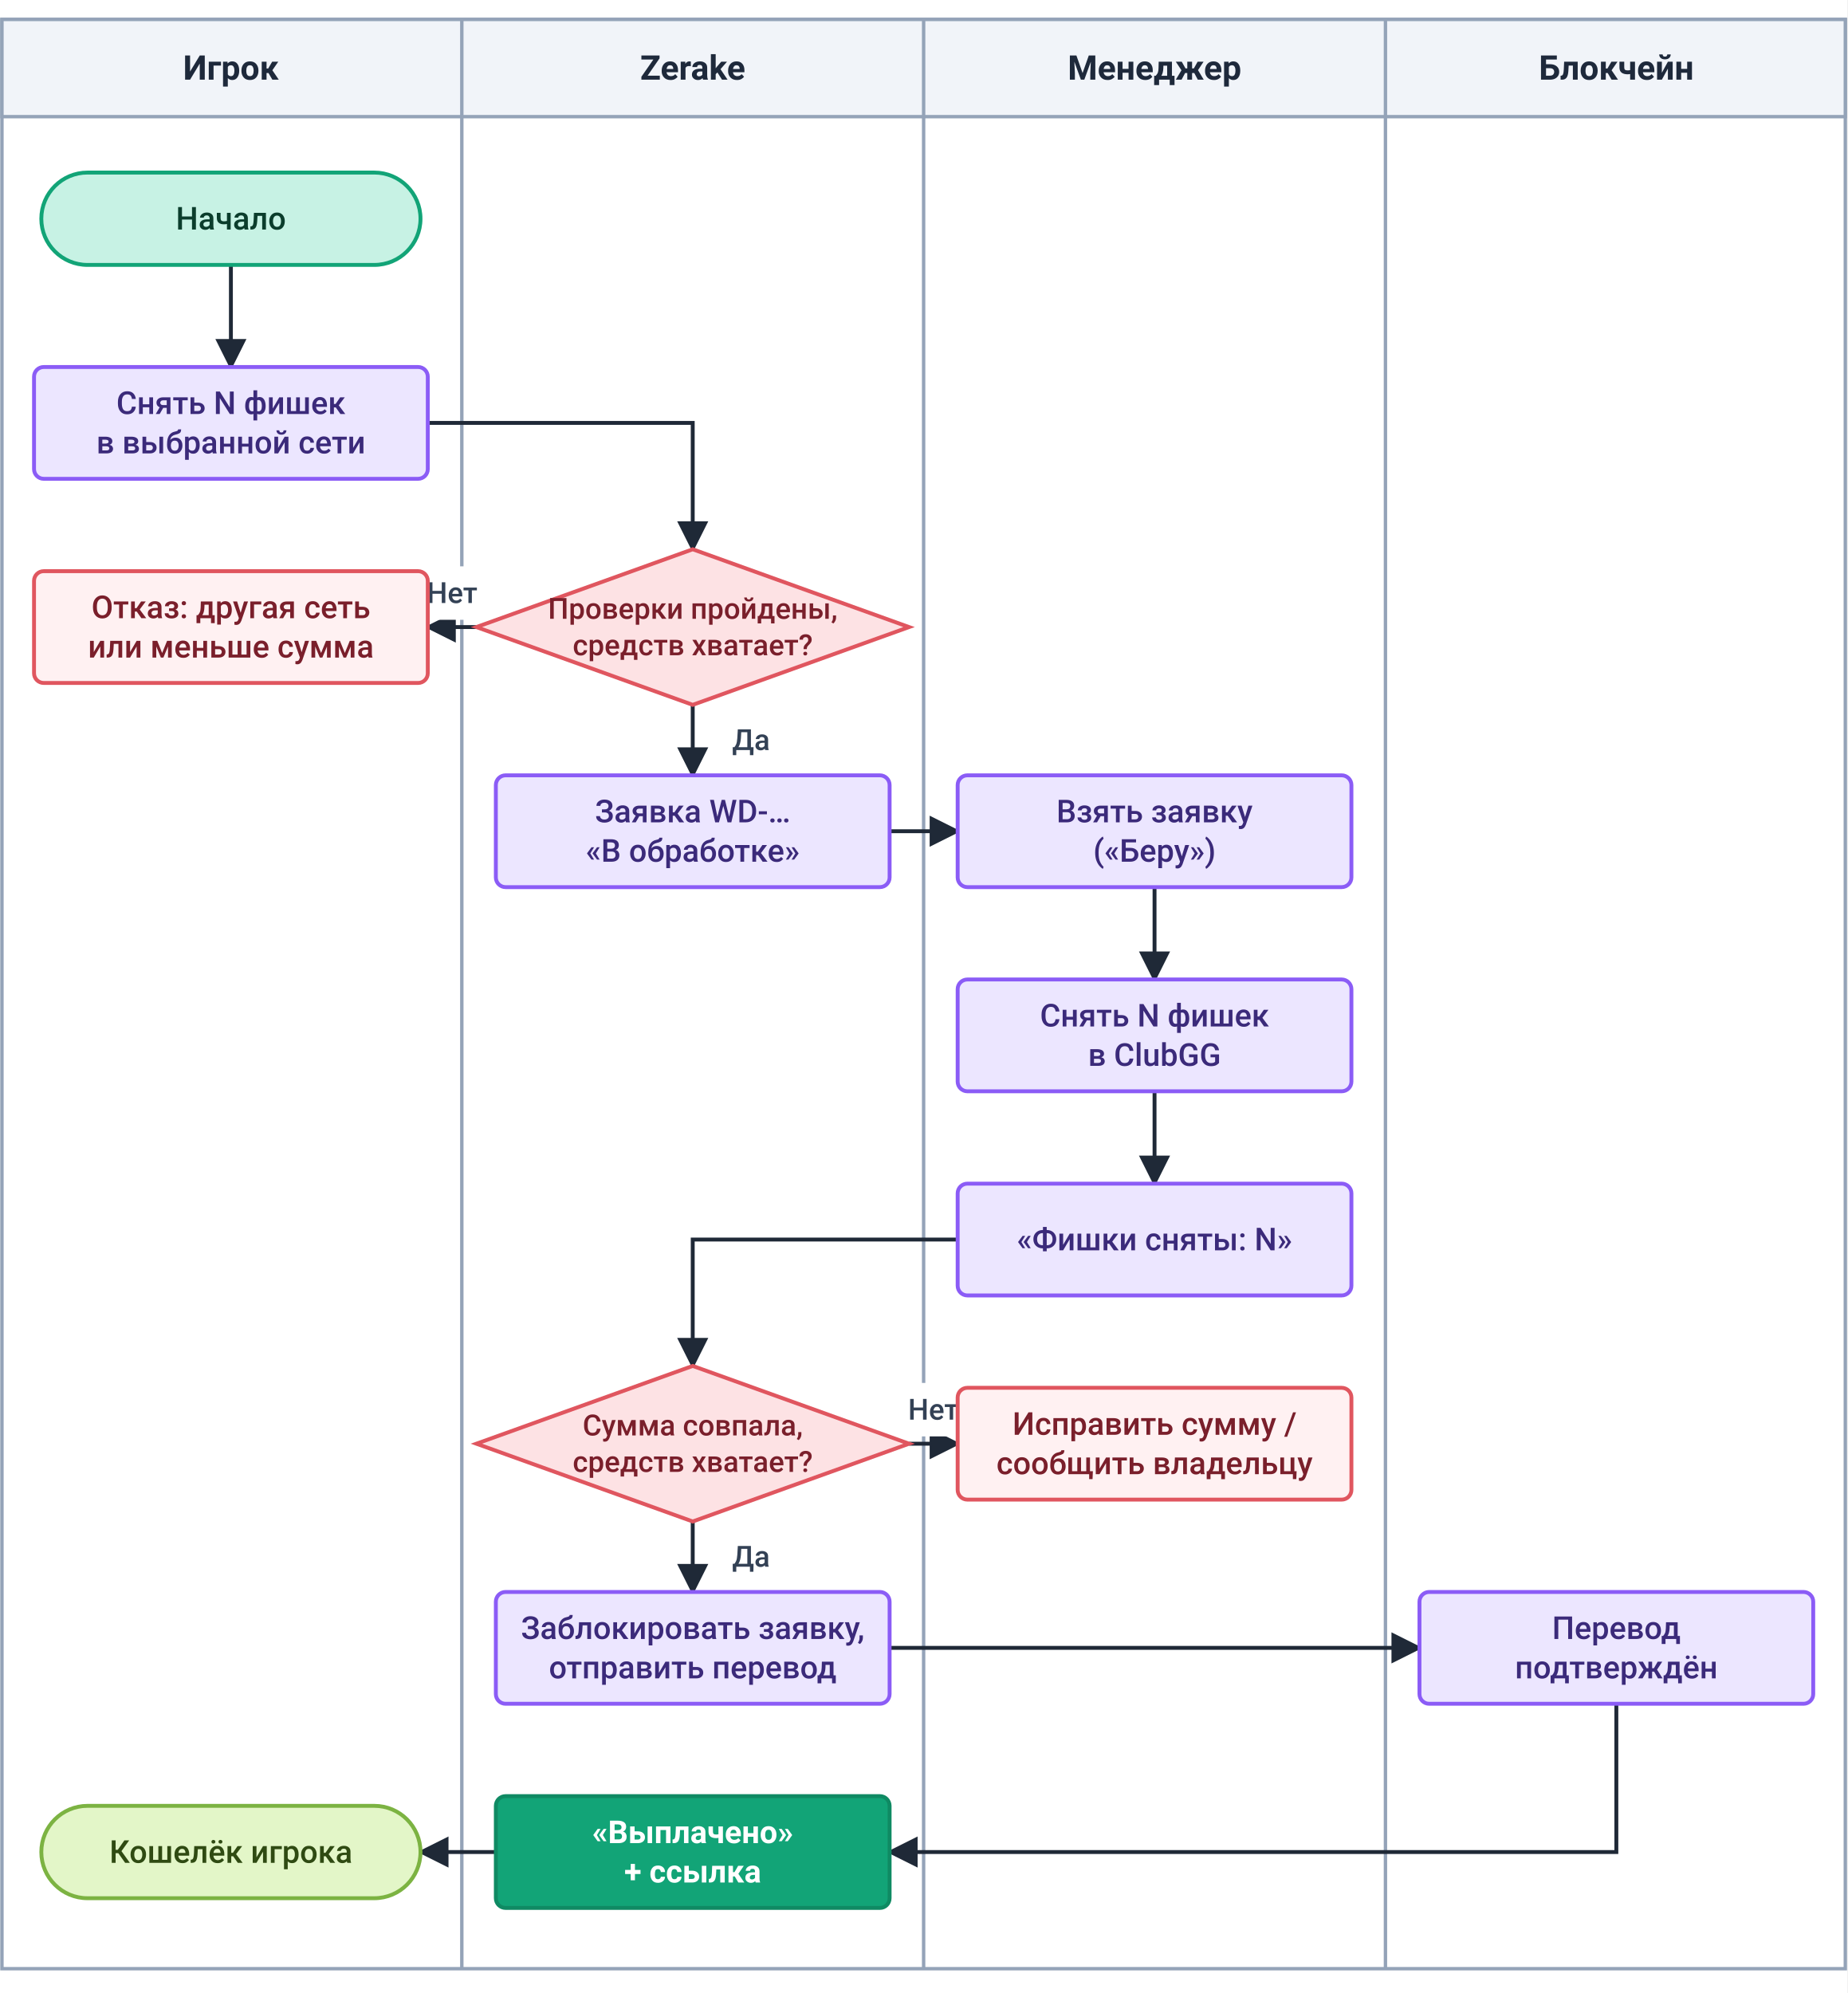
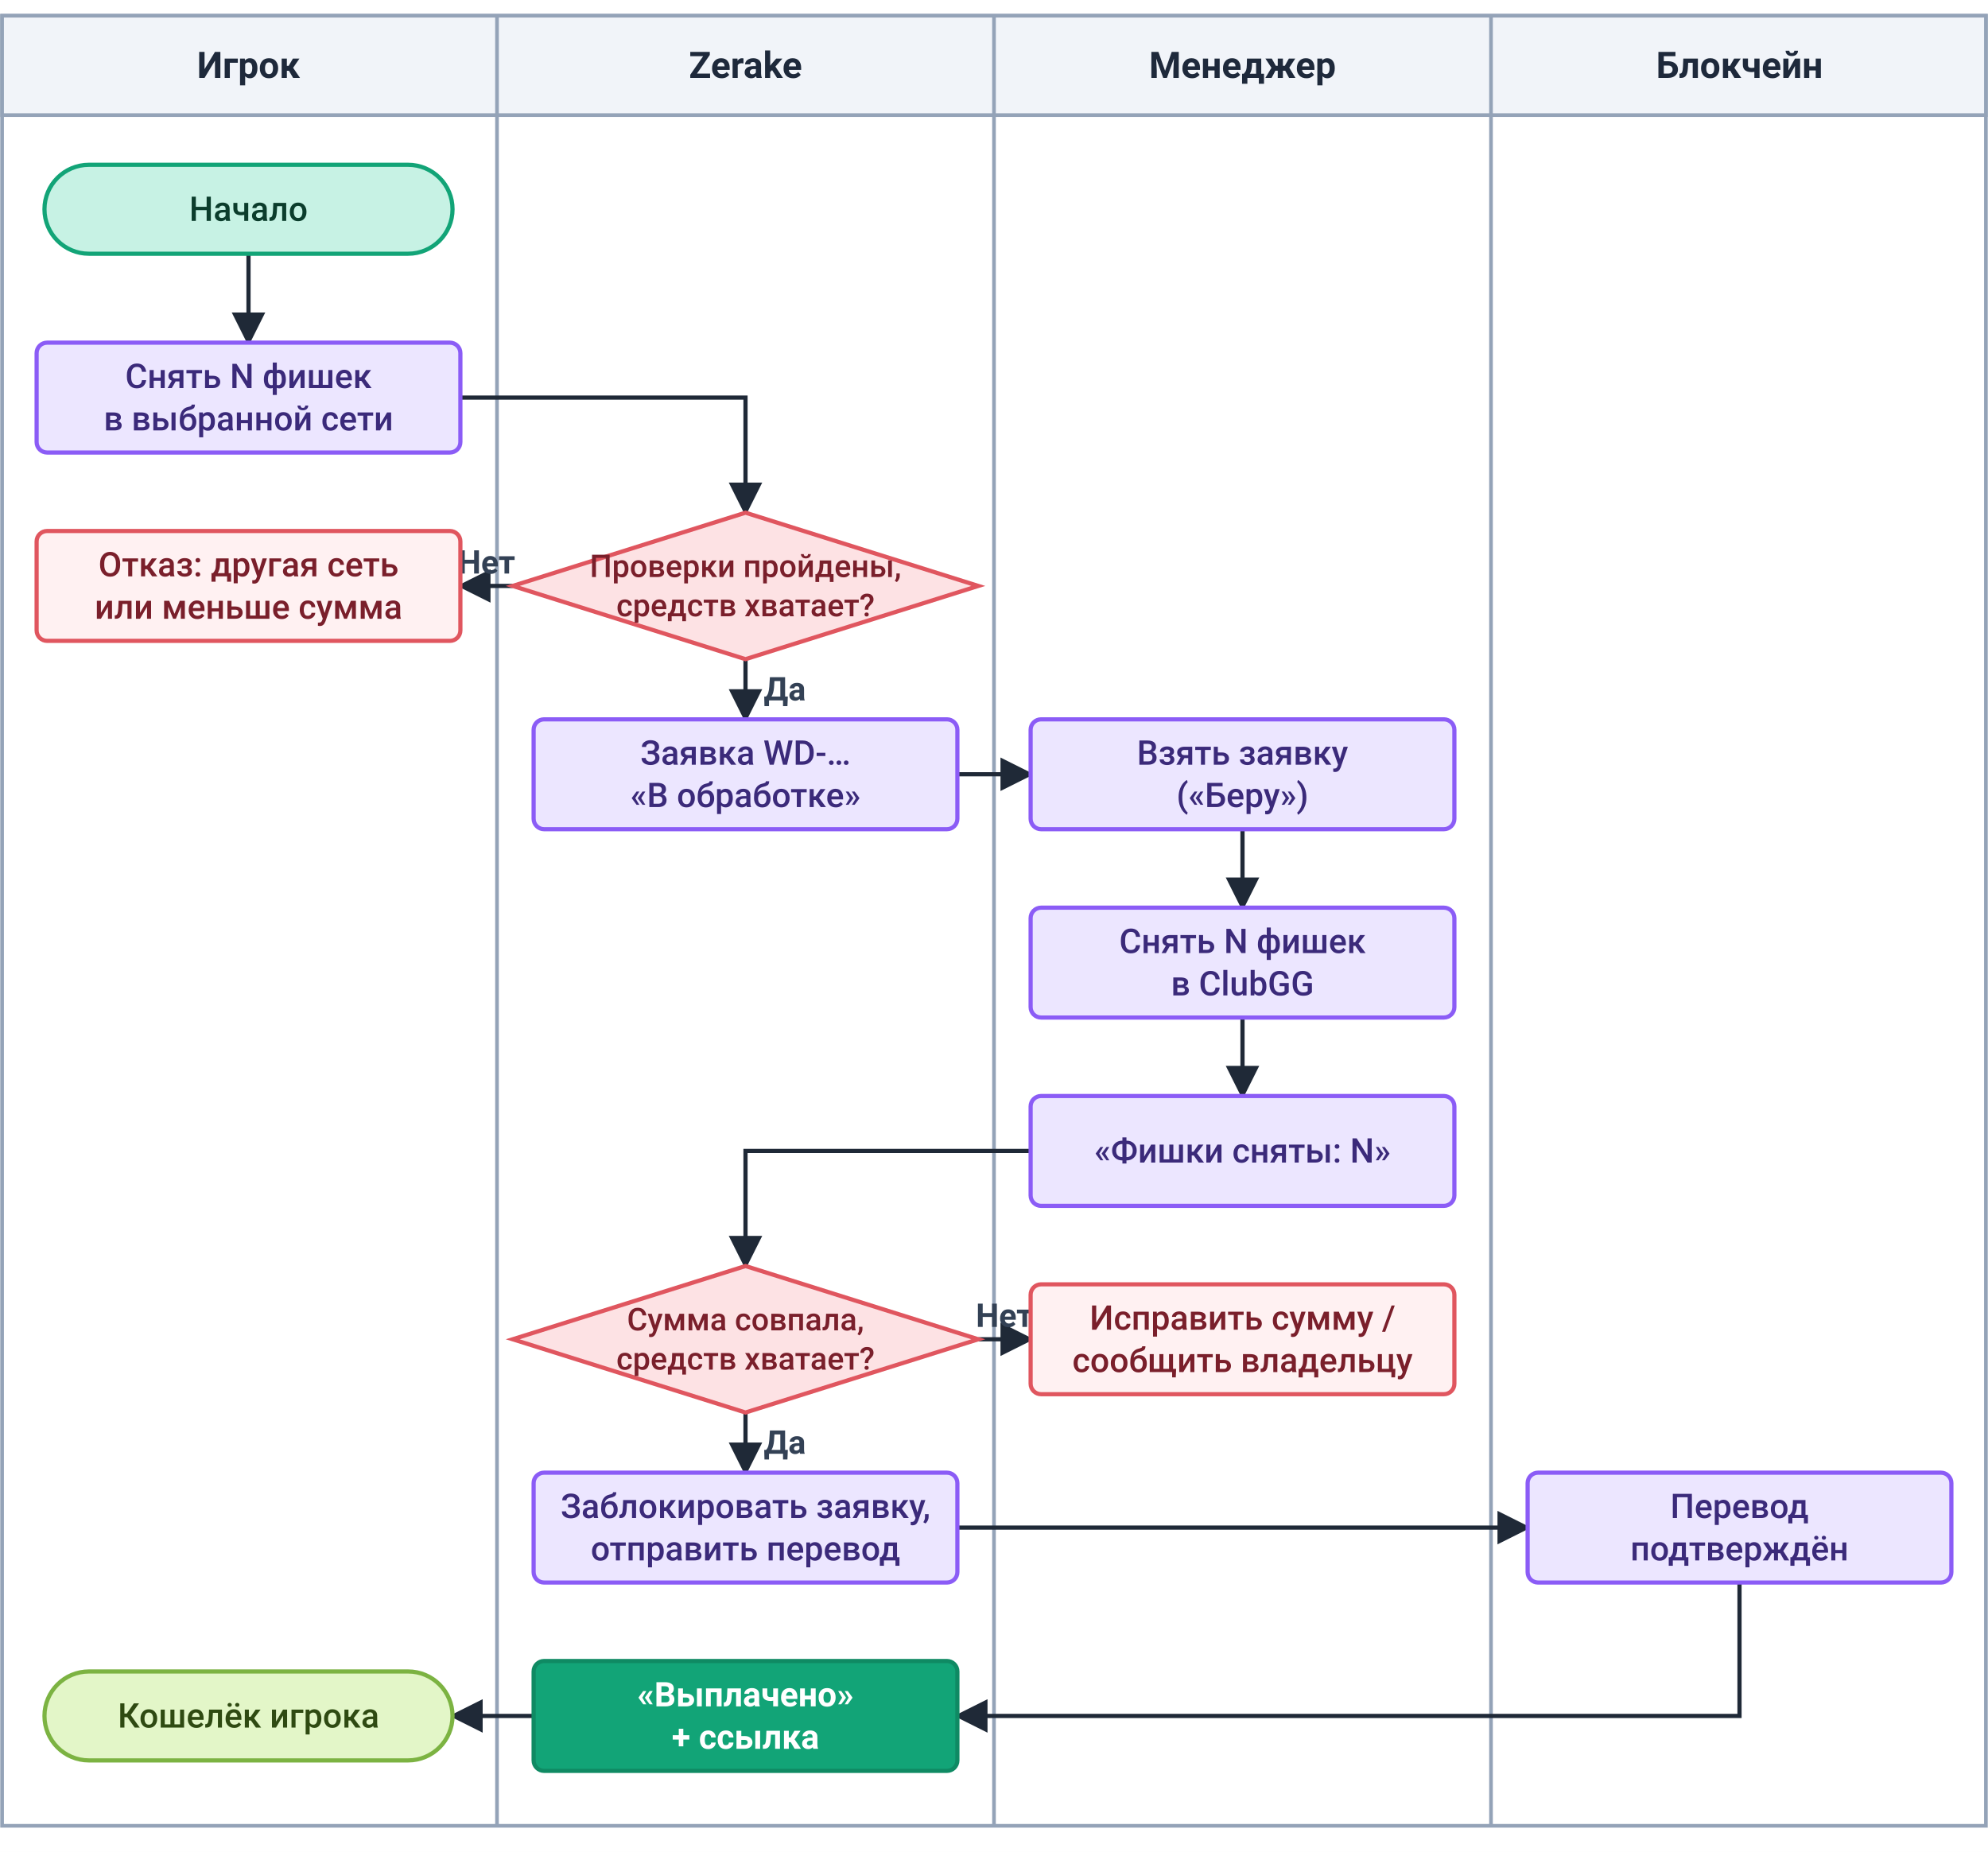
- <svg xmlns="http://www.w3.org/2000/svg" viewBox="0 0 760 820" width="760" height="820" font-family="Segoe UI, -apple-system, Roboto, Helvetica, Arial, sans-serif">
+ <svg xmlns="http://www.w3.org/2000/svg" viewBox="0 0 760 708" width="760" height="708" font-family="Segoe UI, -apple-system, Roboto, Helvetica, Arial, sans-serif">
  <defs>
    <marker id="arr" viewBox="0 0 10 10" refX="9" refY="5" markerWidth="8" markerHeight="8" orient="auto-start-reverse">
      <path d="M0,0 L10,5 L0,10 z" fill="#1f2937" />
    </marker>
  </defs>
-   <rect width="760" height="820" fill="#ffffff" />
-   <rect x="0.8" y="8" width="758.4" height="802" fill="#ffffff" stroke="#94a3b8" stroke-width="1.4" />
-   <rect x="0.8" y="8" width="758.4" height="40" fill="#f1f4f9" stroke="#94a3b8" stroke-width="1.4" />
-   <text x="95.0" y="28.0" text-anchor="middle" dominant-baseline="central" font-size="14" font-weight="600" fill="#1e293b">Игрок</text>
-   <line x1="190" y1="8" x2="190" y2="810" stroke="#94a3b8" stroke-width="1.4" />
-   <text x="285.0" y="28.0" text-anchor="middle" dominant-baseline="central" font-size="14" font-weight="600" fill="#1e293b">Zerake</text>
-   <line x1="380" y1="8" x2="380" y2="810" stroke="#94a3b8" stroke-width="1.4" />
-   <text x="475.0" y="28.0" text-anchor="middle" dominant-baseline="central" font-size="14" font-weight="600" fill="#1e293b">Менеджер</text>
-   <line x1="570" y1="8" x2="570" y2="810" stroke="#94a3b8" stroke-width="1.4" />
-   <text x="665.0" y="28.0" text-anchor="middle" dominant-baseline="central" font-size="14" font-weight="600" fill="#1e293b">Блокчейн</text>
-   <path d="M95.0,109.0 L95.0,151.0" fill="none" stroke="#1f2937" stroke-width="1.6" marker-end="url(#arr)" />
-   <path d="M176.0,174.0 L285.0,174.0 L285.0,226.0" fill="none" stroke="#1f2937" stroke-width="1.6" marker-end="url(#arr)" />
-   <path d="M196.0,258.0 L176.0,258.0" fill="none" stroke="#1f2937" stroke-width="1.6" marker-end="url(#arr)" />
-   <rect x="165.5" y="233.0" width="41" height="22" rx="4" fill="#ffffff" />
-   <text x="186.0" y="244.0" text-anchor="middle" dominant-baseline="central" font-size="12" font-weight="500" fill="#334155">Нет</text>
-   <path d="M285.0,290.0 L285.0,319.0" fill="none" stroke="#1f2937" stroke-width="1.6" marker-end="url(#arr)" />
-   <rect x="293.0" y="293.5" width="32" height="22" rx="4" fill="#ffffff" />
-   <text x="309.0" y="304.5" text-anchor="middle" dominant-baseline="central" font-size="12" font-weight="500" fill="#334155">Да</text>
-   <path d="M366.0,342.0 L394.0,342.0" fill="none" stroke="#1f2937" stroke-width="1.6" marker-end="url(#arr)" />
-   <path d="M475.0,365.0 L475.0,403.0" fill="none" stroke="#1f2937" stroke-width="1.6" marker-end="url(#arr)" />
-   <path d="M475.0,449.0 L475.0,487.0" fill="none" stroke="#1f2937" stroke-width="1.6" marker-end="url(#arr)" />
-   <path d="M394.0,510.0 L285.0,510.0 L285.0,562.0" fill="none" stroke="#1f2937" stroke-width="1.6" marker-end="url(#arr)" />
-   <path d="M374.0,594.0 L394.0,594.0" fill="none" stroke="#1f2937" stroke-width="1.6" marker-end="url(#arr)" />
-   <rect x="363.5" y="569.0" width="41" height="22" rx="4" fill="#ffffff" />
-   <text x="384.0" y="580.0" text-anchor="middle" dominant-baseline="central" font-size="12" font-weight="500" fill="#334155">Нет</text>
-   <path d="M285.0,626.0 L285.0,655.0" fill="none" stroke="#1f2937" stroke-width="1.6" marker-end="url(#arr)" />
-   <rect x="293.0" y="629.5" width="32" height="22" rx="4" fill="#ffffff" />
-   <text x="309.0" y="640.5" text-anchor="middle" dominant-baseline="central" font-size="12" font-weight="500" fill="#334155">Да</text>
-   <path d="M366.0,678.0 L584.0,678.0" fill="none" stroke="#1f2937" stroke-width="1.6" marker-end="url(#arr)" />
-   <path d="M665.0,701.0 L665.0,762.0 L366.0,762.0" fill="none" stroke="#1f2937" stroke-width="1.6" marker-end="url(#arr)" />
-   <path d="M204.0,762.0 L173.0,762.0" fill="none" stroke="#1f2937" stroke-width="1.6" marker-end="url(#arr)" />
-   <rect x="17.0" y="71.0" width="156" height="38" rx="19.0" fill="#c7f2e4" stroke="#12a477" stroke-width="1.6" />
-   <text x="95.0" y="90.0" text-anchor="middle" dominant-baseline="central" font-size="13" font-weight="500" fill="#0b3d2c">Начало</text>
-   <rect x="14.0" y="151.0" width="162" height="46" rx="4" fill="#ece6ff" stroke="#8b5cf6" stroke-width="1.6" />
-   <text x="95.0" y="165.9" text-anchor="middle" dominant-baseline="central" font-size="13" font-weight="500" fill="#3b2a7a">Снять N фишек</text>
-   <text x="95.0" y="182.1" text-anchor="middle" dominant-baseline="central" font-size="13" font-weight="500" fill="#3b2a7a">в выбранной сети</text>
-   <polygon points="285.0,226.0 374.0,258.0 285.0,290.0 196.0,258.0" fill="#fde2e4" stroke="#e0565f" stroke-width="1.6" />
-   <text x="285.0" y="250.5" text-anchor="middle" dominant-baseline="central" font-size="12" font-weight="500" fill="#7a1f2b">Проверки пройдены,</text>
-   <text x="285.0" y="265.5" text-anchor="middle" dominant-baseline="central" font-size="12" font-weight="500" fill="#7a1f2b">средств хватает?</text>
-   <rect x="14.0" y="235.0" width="162" height="46" rx="4" fill="#fff1f2" stroke="#e0565f" stroke-width="1.6" />
-   <text x="95.0" y="249.9" text-anchor="middle" dominant-baseline="central" font-size="13" font-weight="500" fill="#7a1f2b">Отказ: другая сеть</text>
-   <text x="95.0" y="266.1" text-anchor="middle" dominant-baseline="central" font-size="13" font-weight="500" fill="#7a1f2b">или меньше сумма</text>
-   <rect x="204.0" y="319.0" width="162" height="46" rx="4" fill="#ece6ff" stroke="#8b5cf6" stroke-width="1.6" />
-   <text x="285.0" y="333.9" text-anchor="middle" dominant-baseline="central" font-size="13" font-weight="500" fill="#3b2a7a">Заявка WD-…</text>
-   <text x="285.0" y="350.1" text-anchor="middle" dominant-baseline="central" font-size="13" font-weight="500" fill="#3b2a7a">«В обработке»</text>
-   <rect x="394.0" y="319.0" width="162" height="46" rx="4" fill="#ece6ff" stroke="#8b5cf6" stroke-width="1.6" />
-   <text x="475.0" y="333.9" text-anchor="middle" dominant-baseline="central" font-size="13" font-weight="500" fill="#3b2a7a">Взять заявку</text>
-   <text x="475.0" y="350.1" text-anchor="middle" dominant-baseline="central" font-size="13" font-weight="500" fill="#3b2a7a">(«Беру»)</text>
-   <rect x="394.0" y="403.0" width="162" height="46" rx="4" fill="#ece6ff" stroke="#8b5cf6" stroke-width="1.6" />
-   <text x="475.0" y="417.9" text-anchor="middle" dominant-baseline="central" font-size="13" font-weight="500" fill="#3b2a7a">Снять N фишек</text>
-   <text x="475.0" y="434.1" text-anchor="middle" dominant-baseline="central" font-size="13" font-weight="500" fill="#3b2a7a">в ClubGG</text>
-   <rect x="394.0" y="487.0" width="162" height="46" rx="4" fill="#ece6ff" stroke="#8b5cf6" stroke-width="1.6" />
-   <text x="475.0" y="510.0" text-anchor="middle" dominant-baseline="central" font-size="13" font-weight="500" fill="#3b2a7a">«Фишки сняты: N»</text>
-   <polygon points="285.0,562.0 374.0,594.0 285.0,626.0 196.0,594.0" fill="#fde2e4" stroke="#e0565f" stroke-width="1.6" />
-   <text x="285.0" y="586.5" text-anchor="middle" dominant-baseline="central" font-size="12" font-weight="500" fill="#7a1f2b">Сумма совпала,</text>
-   <text x="285.0" y="601.5" text-anchor="middle" dominant-baseline="central" font-size="12" font-weight="500" fill="#7a1f2b">средств хватает?</text>
-   <rect x="394.0" y="571.0" width="162" height="46" rx="4" fill="#fff1f2" stroke="#e0565f" stroke-width="1.6" />
-   <text x="475.0" y="585.9" text-anchor="middle" dominant-baseline="central" font-size="13" font-weight="500" fill="#7a1f2b">Исправить сумму /</text>
-   <text x="475.0" y="602.1" text-anchor="middle" dominant-baseline="central" font-size="13" font-weight="500" fill="#7a1f2b">сообщить владельцу</text>
-   <rect x="204.0" y="655.0" width="162" height="46" rx="4" fill="#ece6ff" stroke="#8b5cf6" stroke-width="1.6" />
-   <text x="285.0" y="669.9" text-anchor="middle" dominant-baseline="central" font-size="13" font-weight="500" fill="#3b2a7a">Заблокировать заявку,</text>
-   <text x="285.0" y="686.1" text-anchor="middle" dominant-baseline="central" font-size="13" font-weight="500" fill="#3b2a7a">отправить перевод</text>
-   <rect x="584.0" y="655.0" width="162" height="46" rx="4" fill="#ece6ff" stroke="#8b5cf6" stroke-width="1.6" />
-   <text x="665.0" y="669.9" text-anchor="middle" dominant-baseline="central" font-size="13" font-weight="500" fill="#3b2a7a">Перевод</text>
-   <text x="665.0" y="686.1" text-anchor="middle" dominant-baseline="central" font-size="13" font-weight="500" fill="#3b2a7a">подтверждён</text>
-   <rect x="204.0" y="739.0" width="162" height="46" rx="4" fill="#12a477" stroke="#0f8a63" stroke-width="1.6" />
-   <text x="285.0" y="753.9" text-anchor="middle" dominant-baseline="central" font-size="13" font-weight="600" fill="#ffffff">«Выплачено»</text>
-   <text x="285.0" y="770.1" text-anchor="middle" dominant-baseline="central" font-size="13" font-weight="600" fill="#ffffff">+ ссылка</text>
-   <rect x="17.0" y="743.0" width="156" height="38" rx="19.0" fill="#e3f6c8" stroke="#7cb342" stroke-width="1.6" />
-   <text x="95.0" y="762.0" text-anchor="middle" dominant-baseline="central" font-size="13" font-weight="500" fill="#2f4a12">Кошелёк игрока</text>
+   <rect width="760" height="708" fill="#ffffff" />
+   <rect x="0.8" y="6" width="758.4" height="692" fill="#ffffff" stroke="#94a3b8" stroke-width="1.4" />
+   <rect x="0.8" y="6" width="758.4" height="38" fill="#f1f4f9" stroke="#94a3b8" stroke-width="1.4" />
+   <text x="95.0" y="25.0" text-anchor="middle" dominant-baseline="central" font-size="14" font-weight="600" fill="#1e293b">Игрок</text>
+   <line x1="190" y1="6" x2="190" y2="698" stroke="#94a3b8" stroke-width="1.4" />
+   <text x="285.0" y="25.0" text-anchor="middle" dominant-baseline="central" font-size="14" font-weight="600" fill="#1e293b">Zerake</text>
+   <line x1="380" y1="6" x2="380" y2="698" stroke="#94a3b8" stroke-width="1.4" />
+   <text x="475.0" y="25.0" text-anchor="middle" dominant-baseline="central" font-size="14" font-weight="600" fill="#1e293b">Менеджер</text>
+   <line x1="570" y1="6" x2="570" y2="698" stroke="#94a3b8" stroke-width="1.4" />
+   <text x="665.0" y="25.0" text-anchor="middle" dominant-baseline="central" font-size="14" font-weight="600" fill="#1e293b">Блокчейн</text>
+   <path d="M95.0,97.0 L95.0,131.0" fill="none" stroke="#1f2937" stroke-width="1.6" marker-end="url(#arr)" />
+   <path d="M176.0,152.0 L285.0,152.0 L285.0,196.0" fill="none" stroke="#1f2937" stroke-width="1.6" marker-end="url(#arr)" />
+   <path d="M196.0,224.0 L176.0,224.0" fill="none" stroke="#1f2937" stroke-width="1.6" marker-end="url(#arr)" />
+   <text x="186.0" y="215.0" text-anchor="middle" dominant-baseline="central" font-size="12.5" font-weight="600" fill="#334155">Нет</text>
+   <path d="M285.0,252.0 L285.0,275.0" fill="none" stroke="#1f2937" stroke-width="1.6" marker-end="url(#arr)" />
+   <text x="292.0" y="263.5" text-anchor="start" dominant-baseline="central" font-size="12.5" font-weight="600" fill="#334155">Да</text>
+   <path d="M366.0,296.0 L394.0,296.0" fill="none" stroke="#1f2937" stroke-width="1.6" marker-end="url(#arr)" />
+   <path d="M475.0,317.0 L475.0,347.0" fill="none" stroke="#1f2937" stroke-width="1.6" marker-end="url(#arr)" />
+   <path d="M475.0,389.0 L475.0,419.0" fill="none" stroke="#1f2937" stroke-width="1.6" marker-end="url(#arr)" />
+   <path d="M394.0,440.0 L285.0,440.0 L285.0,484.0" fill="none" stroke="#1f2937" stroke-width="1.6" marker-end="url(#arr)" />
+   <path d="M374.0,512.0 L394.0,512.0" fill="none" stroke="#1f2937" stroke-width="1.6" marker-end="url(#arr)" />
+   <text x="384.0" y="503.0" text-anchor="middle" dominant-baseline="central" font-size="12.5" font-weight="600" fill="#334155">Нет</text>
+   <path d="M285.0,540.0 L285.0,563.0" fill="none" stroke="#1f2937" stroke-width="1.6" marker-end="url(#arr)" />
+   <text x="292.0" y="551.5" text-anchor="start" dominant-baseline="central" font-size="12.5" font-weight="600" fill="#334155">Да</text>
+   <path d="M366.0,584.0 L584.0,584.0" fill="none" stroke="#1f2937" stroke-width="1.6" marker-end="url(#arr)" />
+   <path d="M665.0,605.0 L665.0,656.0 L366.0,656.0" fill="none" stroke="#1f2937" stroke-width="1.6" marker-end="url(#arr)" />
+   <path d="M204.0,656.0 L173.0,656.0" fill="none" stroke="#1f2937" stroke-width="1.6" marker-end="url(#arr)" />
+   <rect x="17.0" y="63.0" width="156" height="34" rx="17.0" fill="#c7f2e4" stroke="#12a477" stroke-width="1.6" />
+   <text x="95.0" y="80.0" text-anchor="middle" dominant-baseline="central" font-size="13" font-weight="500" fill="#0b3d2c">Начало</text>
+   <rect x="14.0" y="131.0" width="162" height="42" rx="4" fill="#ece6ff" stroke="#8b5cf6" stroke-width="1.6" />
+   <text x="95.0" y="143.9" text-anchor="middle" dominant-baseline="central" font-size="13" font-weight="500" fill="#3b2a7a">Снять N фишек</text>
+   <text x="95.0" y="160.1" text-anchor="middle" dominant-baseline="central" font-size="13" font-weight="500" fill="#3b2a7a">в выбранной сети</text>
+   <polygon points="285.0,196.0 374.0,224.0 285.0,252.0 196.0,224.0" fill="#fde2e4" stroke="#e0565f" stroke-width="1.6" />
+   <text x="285.0" y="216.5" text-anchor="middle" dominant-baseline="central" font-size="12" font-weight="500" fill="#7a1f2b">Проверки пройдены,</text>
+   <text x="285.0" y="231.5" text-anchor="middle" dominant-baseline="central" font-size="12" font-weight="500" fill="#7a1f2b">средств хватает?</text>
+   <rect x="14.0" y="203.0" width="162" height="42" rx="4" fill="#fff1f2" stroke="#e0565f" stroke-width="1.6" />
+   <text x="95.0" y="215.9" text-anchor="middle" dominant-baseline="central" font-size="13" font-weight="500" fill="#7a1f2b">Отказ: другая сеть</text>
+   <text x="95.0" y="232.1" text-anchor="middle" dominant-baseline="central" font-size="13" font-weight="500" fill="#7a1f2b">или меньше сумма</text>
+   <rect x="204.0" y="275.0" width="162" height="42" rx="4" fill="#ece6ff" stroke="#8b5cf6" stroke-width="1.6" />
+   <text x="285.0" y="287.9" text-anchor="middle" dominant-baseline="central" font-size="13" font-weight="500" fill="#3b2a7a">Заявка WD-…</text>
+   <text x="285.0" y="304.1" text-anchor="middle" dominant-baseline="central" font-size="13" font-weight="500" fill="#3b2a7a">«В обработке»</text>
+   <rect x="394.0" y="275.0" width="162" height="42" rx="4" fill="#ece6ff" stroke="#8b5cf6" stroke-width="1.6" />
+   <text x="475.0" y="287.9" text-anchor="middle" dominant-baseline="central" font-size="13" font-weight="500" fill="#3b2a7a">Взять заявку</text>
+   <text x="475.0" y="304.1" text-anchor="middle" dominant-baseline="central" font-size="13" font-weight="500" fill="#3b2a7a">(«Беру»)</text>
+   <rect x="394.0" y="347.0" width="162" height="42" rx="4" fill="#ece6ff" stroke="#8b5cf6" stroke-width="1.6" />
+   <text x="475.0" y="359.9" text-anchor="middle" dominant-baseline="central" font-size="13" font-weight="500" fill="#3b2a7a">Снять N фишек</text>
+   <text x="475.0" y="376.1" text-anchor="middle" dominant-baseline="central" font-size="13" font-weight="500" fill="#3b2a7a">в ClubGG</text>
+   <rect x="394.0" y="419.0" width="162" height="42" rx="4" fill="#ece6ff" stroke="#8b5cf6" stroke-width="1.6" />
+   <text x="475.0" y="440.0" text-anchor="middle" dominant-baseline="central" font-size="13" font-weight="500" fill="#3b2a7a">«Фишки сняты: N»</text>
+   <polygon points="285.0,484.0 374.0,512.0 285.0,540.0 196.0,512.0" fill="#fde2e4" stroke="#e0565f" stroke-width="1.6" />
+   <text x="285.0" y="504.5" text-anchor="middle" dominant-baseline="central" font-size="12" font-weight="500" fill="#7a1f2b">Сумма совпала,</text>
+   <text x="285.0" y="519.5" text-anchor="middle" dominant-baseline="central" font-size="12" font-weight="500" fill="#7a1f2b">средств хватает?</text>
+   <rect x="394.0" y="491.0" width="162" height="42" rx="4" fill="#fff1f2" stroke="#e0565f" stroke-width="1.6" />
+   <text x="475.0" y="503.9" text-anchor="middle" dominant-baseline="central" font-size="13" font-weight="500" fill="#7a1f2b">Исправить сумму /</text>
+   <text x="475.0" y="520.1" text-anchor="middle" dominant-baseline="central" font-size="13" font-weight="500" fill="#7a1f2b">сообщить владельцу</text>
+   <rect x="204.0" y="563.0" width="162" height="42" rx="4" fill="#ece6ff" stroke="#8b5cf6" stroke-width="1.6" />
+   <text x="285.0" y="575.9" text-anchor="middle" dominant-baseline="central" font-size="13" font-weight="500" fill="#3b2a7a">Заблокировать заявку,</text>
+   <text x="285.0" y="592.1" text-anchor="middle" dominant-baseline="central" font-size="13" font-weight="500" fill="#3b2a7a">отправить перевод</text>
+   <rect x="584.0" y="563.0" width="162" height="42" rx="4" fill="#ece6ff" stroke="#8b5cf6" stroke-width="1.6" />
+   <text x="665.0" y="575.9" text-anchor="middle" dominant-baseline="central" font-size="13" font-weight="500" fill="#3b2a7a">Перевод</text>
+   <text x="665.0" y="592.1" text-anchor="middle" dominant-baseline="central" font-size="13" font-weight="500" fill="#3b2a7a">подтверждён</text>
+   <rect x="204.0" y="635.0" width="162" height="42" rx="4" fill="#12a477" stroke="#0f8a63" stroke-width="1.6" />
+   <text x="285.0" y="647.9" text-anchor="middle" dominant-baseline="central" font-size="13" font-weight="600" fill="#ffffff">«Выплачено»</text>
+   <text x="285.0" y="664.1" text-anchor="middle" dominant-baseline="central" font-size="13" font-weight="600" fill="#ffffff">+ ссылка</text>
+   <rect x="17.0" y="639.0" width="156" height="34" rx="17.0" fill="#e3f6c8" stroke="#7cb342" stroke-width="1.6" />
+   <text x="95.0" y="656.0" text-anchor="middle" dominant-baseline="central" font-size="13" font-weight="500" fill="#2f4a12">Кошелёк игрока</text>
</svg>
